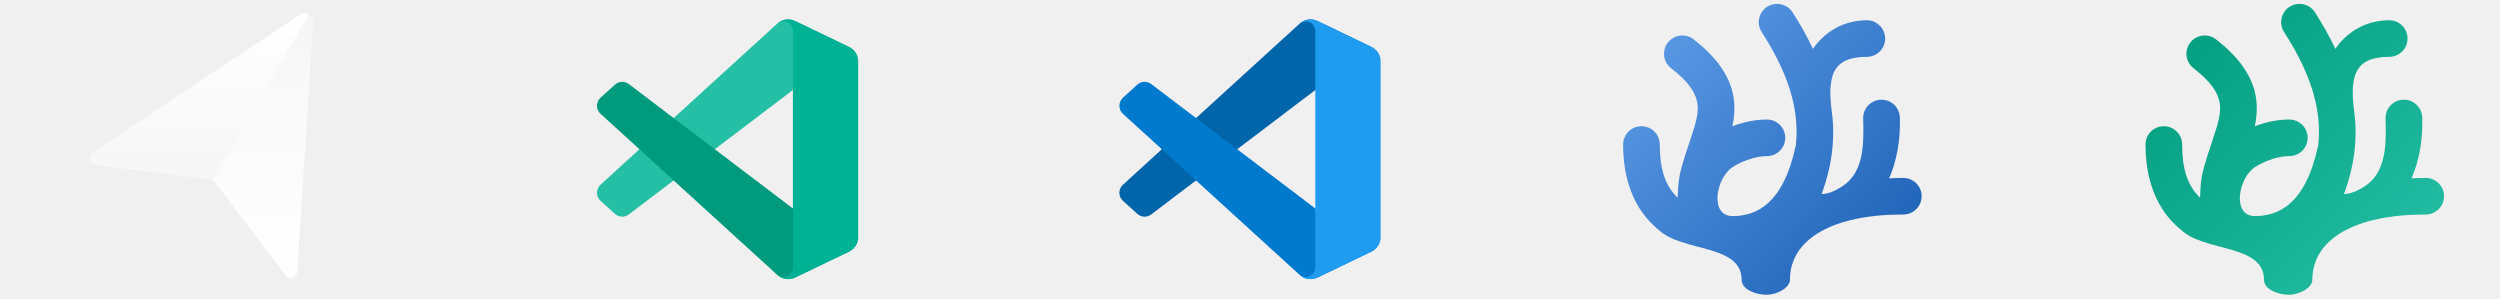
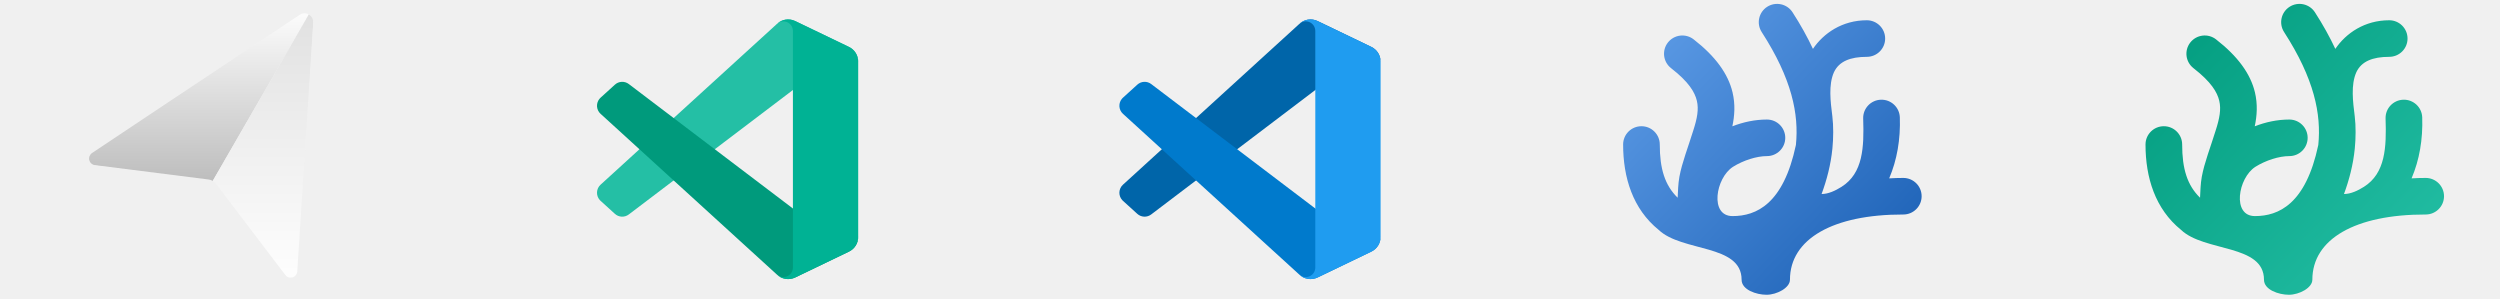
<svg xmlns="http://www.w3.org/2000/svg" width="536" height="64" viewBox="0 0 536 64" fill="none">
  <mask id="mask0_202_39" style="mask-type:luminance" maskUnits="userSpaceOnUse" x="18" y="2" width="50" height="58">
    <path d="M67.76 2.668H18.456V59.556H67.76V2.668Z" fill="white" />
  </mask>
  <g mask="url(#mask0_202_39)">
    <mask id="mask1_202_39" style="mask-type:alpha" maskUnits="userSpaceOnUse" x="19" y="2" width="49" height="58">
      <path d="M64.208 3.172C64.502 2.976 64.845 2.866 65.198 2.855C65.551 2.843 65.9 2.93 66.206 3.107C66.512 3.283 66.763 3.541 66.93 3.853C67.097 4.164 67.174 4.515 67.152 4.868L63.732 58.208C63.712 58.497 63.605 58.773 63.425 58.999C63.244 59.225 62.999 59.391 62.722 59.475C62.444 59.558 62.148 59.555 61.873 59.466C61.597 59.377 61.356 59.206 61.18 58.976L46.312 39.404C46.122 39.153 45.883 38.942 45.611 38.784C45.338 38.626 45.036 38.524 44.724 38.484L20.34 35.4C20.053 35.362 19.785 35.239 19.57 35.045C19.356 34.851 19.206 34.597 19.139 34.315C19.073 34.034 19.093 33.739 19.199 33.47C19.304 33.201 19.488 32.97 19.728 32.808L64.208 3.172Z" fill="#D9D9D9" />
    </mask>
    <g mask="url(#mask1_202_39)">
      <path d="M16.092 34.92L67.404 1.044L45.556 38.884L16.092 34.924" fill="url(#paint0_linear_202_39)" />
      <path d="M63.72 62.416L67.404 1.044L45.56 38.884L63.72 62.416Z" fill="url(#paint1_linear_202_39)" />
    </g>
  </g>
  <path d="M182.02 10.06L170.488 4.508C169.837 4.194 169.104 4.09 168.391 4.212C167.678 4.333 167.021 4.673 166.51 5.184L128.76 39.6C128.302 40.016 128.028 40.596 127.998 41.214C127.968 41.832 128.184 42.436 128.6 42.894C128.65 42.948 128.7 43 128.754 43.048L131.836 45.848C132.239 46.215 132.757 46.428 133.301 46.453C133.845 46.477 134.38 46.309 134.814 45.98L180.284 11.5C180.627 11.239 181.037 11.08 181.466 11.039C181.895 10.999 182.327 11.079 182.713 11.27C183.1 11.462 183.425 11.758 183.652 12.124C183.879 12.49 184 12.913 184 13.344V13.21C184 12.552 183.814 11.907 183.464 11.35C183.114 10.793 182.613 10.345 182.02 10.06Z" fill="#24BFA5" />
  <path d="M182.02 53.94L170.488 59.494C169.837 59.807 169.104 59.91 168.391 59.789C167.679 59.668 167.021 59.329 166.51 58.818L128.76 24.4C128.302 23.984 128.028 23.404 127.998 22.786C127.968 22.168 128.184 21.564 128.6 21.106C128.65 21.052 128.7 21 128.754 20.952L131.836 18.152C132.239 17.784 132.759 17.569 133.304 17.545C133.849 17.521 134.386 17.689 134.82 18.02L180.284 52.5C180.627 52.761 181.037 52.92 181.466 52.961C181.895 53.001 182.327 52.921 182.713 52.73C183.1 52.538 183.425 52.242 183.652 51.876C183.879 51.51 184 51.087 184 50.656V50.8C183.998 51.456 183.811 52.099 183.461 52.654C183.111 53.21 182.611 53.655 182.02 53.94Z" fill="#009A7C" />
  <path d="M170.488 59.494C169.837 59.807 169.104 59.91 168.391 59.789C167.679 59.668 167.021 59.329 166.51 58.818C166.797 59.102 167.162 59.294 167.558 59.371C167.954 59.448 168.364 59.407 168.737 59.252C169.109 59.097 169.428 58.836 169.653 58.501C169.877 58.166 169.998 57.772 170 57.368V6.632C170 6.227 169.88 5.83 169.655 5.493C169.43 5.156 169.11 4.893 168.735 4.738C168.361 4.583 167.949 4.543 167.551 4.622C167.153 4.701 166.788 4.897 166.502 5.184C167.013 4.673 167.67 4.333 168.383 4.211C169.096 4.09 169.828 4.193 170.48 4.506L182.01 10.05C182.605 10.334 183.107 10.78 183.46 11.338C183.812 11.895 183.999 12.541 184 13.2V50.8C184 51.459 183.814 52.104 183.464 52.662C183.113 53.219 182.612 53.667 182.018 53.952L170.488 59.494Z" fill="#00B294" />
  <g clip-path="url(#clip0_202_39)">
    <path d="M378.886 1.455C377.06 2.627 376.533 5.055 377.71 6.875C384.18 16.894 385.707 24.451 385.044 31.074C382.366 43.756 376.546 46.329 371.459 46.329C366.493 46.329 367.822 38.156 371.556 35.763C373.784 34.372 376.638 33.468 378.829 33.468C381 33.468 382.76 31.713 382.76 29.549C382.76 27.384 381 25.629 378.829 25.629C376.27 25.629 373.76 26.167 371.417 27.082C371.896 24.824 372.073 22.383 371.454 19.788C370.514 15.848 367.81 12.085 363.113 8.437C362.291 7.797 361.248 7.51 360.213 7.638C359.178 7.766 358.237 8.298 357.596 9.119C356.263 10.828 356.572 13.29 358.286 14.62C362.112 17.591 363.375 19.791 363.807 21.601C364.239 23.412 363.892 25.354 363.024 28.023C361.915 31.62 360.627 34.831 360.062 37.91C359.785 39.425 359.761 41.075 359.689 42.392C356.934 39.707 355.856 36.161 355.856 30.98C355.855 28.816 354.095 27.061 351.925 27.062C349.756 27.064 347.998 28.817 347.998 30.98C347.998 38.056 350.067 44.789 355.613 49.281C360.633 54.063 373.399 52.296 373.399 59.974C373.399 62.141 376.571 63.196 378.741 63.196C380.967 63.196 383.768 61.708 383.768 59.974C383.768 51.262 392.949 45.967 408.062 45.99C410.233 45.994 411.995 44.241 411.998 42.076C412.002 39.911 410.246 38.153 408.075 38.149C407.041 38.148 406.034 38.183 405.04 38.242C406.73 34.268 407.479 29.893 407.325 25.167C407.253 23.003 405.437 21.308 403.268 21.378C401.096 21.448 399.395 23.261 399.466 25.427C399.671 31.614 399.439 37.139 394.829 40.052C393.518 40.879 391.995 41.597 390.55 41.597C391.671 38.546 392.519 35.325 392.866 31.853C393.087 29.637 393.111 27.005 392.858 24.96C392.466 21.792 391.992 18.199 393.195 15.492C394.275 13.162 396.695 12.186 400.249 12.186C402.418 12.184 404.176 10.429 404.176 8.267C404.178 6.102 402.42 4.346 400.249 4.344C394.968 4.344 390.965 7.123 388.695 10.481C387.509 7.947 386.064 5.335 384.318 2.632C383.754 1.758 382.866 1.144 381.847 0.924C381.343 0.814 380.822 0.804 380.314 0.895C379.806 0.987 379.321 1.177 378.886 1.455Z" fill="url(#paint2_linear_202_39)" />
  </g>
  <g clip-path="url(#clip1_202_39)">
    <path d="M490.886 1.455C489.06 2.627 488.533 5.055 489.71 6.875C496.18 16.894 497.707 24.451 497.044 31.074C494.366 43.756 488.546 46.329 483.459 46.329C478.493 46.329 479.822 38.156 483.556 35.763C485.784 34.372 488.638 33.468 490.829 33.468C493 33.468 494.76 31.713 494.76 29.549C494.76 27.384 493 25.629 490.829 25.629C488.27 25.629 485.76 26.167 483.417 27.082C483.896 24.824 484.073 22.383 483.454 19.788C482.514 15.848 479.81 12.085 475.113 8.437C474.291 7.797 473.248 7.51 472.213 7.638C471.178 7.766 470.237 8.298 469.596 9.119C468.263 10.828 468.572 13.29 470.286 14.62C474.112 17.591 475.375 19.791 475.807 21.601C476.239 23.412 475.892 25.354 475.024 28.023C473.915 31.62 472.627 34.831 472.062 37.91C471.785 39.425 471.761 41.075 471.689 42.392C468.934 39.707 467.856 36.161 467.856 30.98C467.855 28.816 466.095 27.061 463.925 27.062C461.756 27.064 459.998 28.817 459.998 30.98C459.998 38.056 462.067 44.789 467.613 49.281C472.633 54.063 485.399 52.296 485.399 59.974C485.399 62.141 488.571 63.196 490.741 63.196C492.967 63.196 495.768 61.708 495.768 59.974C495.768 51.262 504.949 45.967 520.062 45.99C522.233 45.994 523.995 44.241 523.998 42.076C524.002 39.911 522.246 38.153 520.075 38.149C519.041 38.148 518.034 38.183 517.04 38.242C518.73 34.268 519.479 29.893 519.325 25.167C519.253 23.003 517.437 21.308 515.268 21.378C513.096 21.448 511.395 23.261 511.466 25.427C511.671 31.614 511.439 37.139 506.829 40.052C505.518 40.879 503.995 41.597 502.55 41.597C503.671 38.546 504.519 35.325 504.866 31.853C505.087 29.637 505.111 27.005 504.858 24.96C504.466 21.792 503.992 18.199 505.195 15.492C506.275 13.162 508.695 12.186 512.249 12.186C514.418 12.184 516.176 10.429 516.176 8.267C516.178 6.102 514.42 4.346 512.249 4.344C506.968 4.344 502.965 7.123 500.695 10.481C499.509 7.947 498.064 5.335 496.318 2.632C495.754 1.758 494.866 1.144 493.847 0.924C493.343 0.814 492.822 0.804 492.314 0.895C491.806 0.987 491.321 1.177 490.886 1.455Z" fill="url(#paint3_linear_202_39)" />
  </g>
  <path d="M294.02 10.06L282.488 4.508C281.837 4.194 281.104 4.09 280.391 4.212C279.678 4.333 279.021 4.673 278.51 5.184L240.76 39.6C240.302 40.016 240.028 40.596 239.998 41.214C239.968 41.832 240.184 42.436 240.6 42.894C240.65 42.948 240.7 43 240.754 43.048L243.836 45.848C244.239 46.215 244.757 46.428 245.301 46.453C245.845 46.477 246.38 46.309 246.814 45.98L292.284 11.5C292.627 11.239 293.037 11.08 293.466 11.039C293.895 10.999 294.327 11.079 294.713 11.27C295.1 11.462 295.425 11.758 295.652 12.124C295.879 12.49 296 12.913 296 13.344V13.21C296 12.552 295.814 11.907 295.464 11.35C295.114 10.793 294.613 10.345 294.02 10.06Z" fill="#0065A9" />
  <path d="M294.02 53.94L282.488 59.494C281.837 59.807 281.104 59.91 280.391 59.789C279.679 59.668 279.021 59.329 278.51 58.818L240.76 24.4C240.302 23.984 240.028 23.404 239.998 22.786C239.968 22.168 240.184 21.564 240.6 21.106C240.65 21.052 240.7 21 240.754 20.952L243.836 18.152C244.239 17.784 244.759 17.569 245.304 17.545C245.849 17.521 246.386 17.689 246.82 18.02L292.284 52.5C292.627 52.761 293.037 52.92 293.466 52.961C293.895 53.001 294.327 52.921 294.713 52.73C295.1 52.538 295.425 52.242 295.652 51.876C295.879 51.51 296 51.087 296 50.656V50.8C295.998 51.456 295.811 52.099 295.461 52.654C295.111 53.21 294.611 53.655 294.02 53.94Z" fill="#007ACC" />
  <path d="M282.488 59.494C281.837 59.807 281.104 59.91 280.391 59.789C279.679 59.668 279.021 59.329 278.51 58.818C278.797 59.102 279.162 59.294 279.558 59.371C279.954 59.448 280.364 59.407 280.737 59.252C281.109 59.097 281.428 58.836 281.653 58.501C281.877 58.166 281.998 57.772 282 57.368V6.632C282 6.227 281.88 5.83 281.655 5.493C281.43 5.156 281.11 4.893 280.735 4.738C280.361 4.583 279.949 4.543 279.551 4.622C279.153 4.701 278.788 4.897 278.502 5.184C279.013 4.673 279.67 4.333 280.383 4.211C281.096 4.09 281.828 4.193 282.48 4.506L294.01 10.05C294.605 10.334 295.107 10.78 295.46 11.338C295.812 11.895 295.999 12.541 296 13.2V50.8C296 51.459 295.814 52.104 295.464 52.662C295.113 53.219 294.612 53.667 294.018 53.952L282.488 59.494Z" fill="#1F9CF0" />
  <defs>
    <linearGradient id="paint0_linear_202_39" x1="41.748" y1="1.044" x2="41.748" y2="38.884" gradientUnits="userSpaceOnUse">
      <stop stop-color="white" />
-       <stop offset="1" stop-color="white" stop-opacity="0.4" />
+       <stop offset="1" stop-color="#BDBDBD" />
    </linearGradient>
    <linearGradient id="paint1_linear_202_39" x1="56.48" y1="1.044" x2="56.48" y2="62.416" gradientUnits="userSpaceOnUse">
-       <stop stop-color="white" stop-opacity="0.4" />
+       <stop stop-color="#E0E0E0" />
      <stop offset="1" stop-color="white" />
    </linearGradient>
    <linearGradient id="paint2_linear_202_39" x1="347.998" y1="0.833" x2="409.865" y2="60.527" gradientUnits="userSpaceOnUse">
      <stop stop-color="#62A0EA" />
      <stop offset="1" stop-color="#1A5FB4" />
    </linearGradient>
    <linearGradient id="paint3_linear_202_39" x1="459.998" y1="0.833" x2="521.865" y2="60.527" gradientUnits="userSpaceOnUse">
      <stop stop-color="#009A7C" />
      <stop offset="1" stop-color="#24BFA5" />
    </linearGradient>
    <clipPath id="clip0_202_39">
      <rect width="64" height="64" fill="white" transform="translate(348)" />
    </clipPath>
    <clipPath id="clip1_202_39">
      <rect width="64" height="64" fill="white" transform="translate(460)" />
    </clipPath>
  </defs>
</svg>
